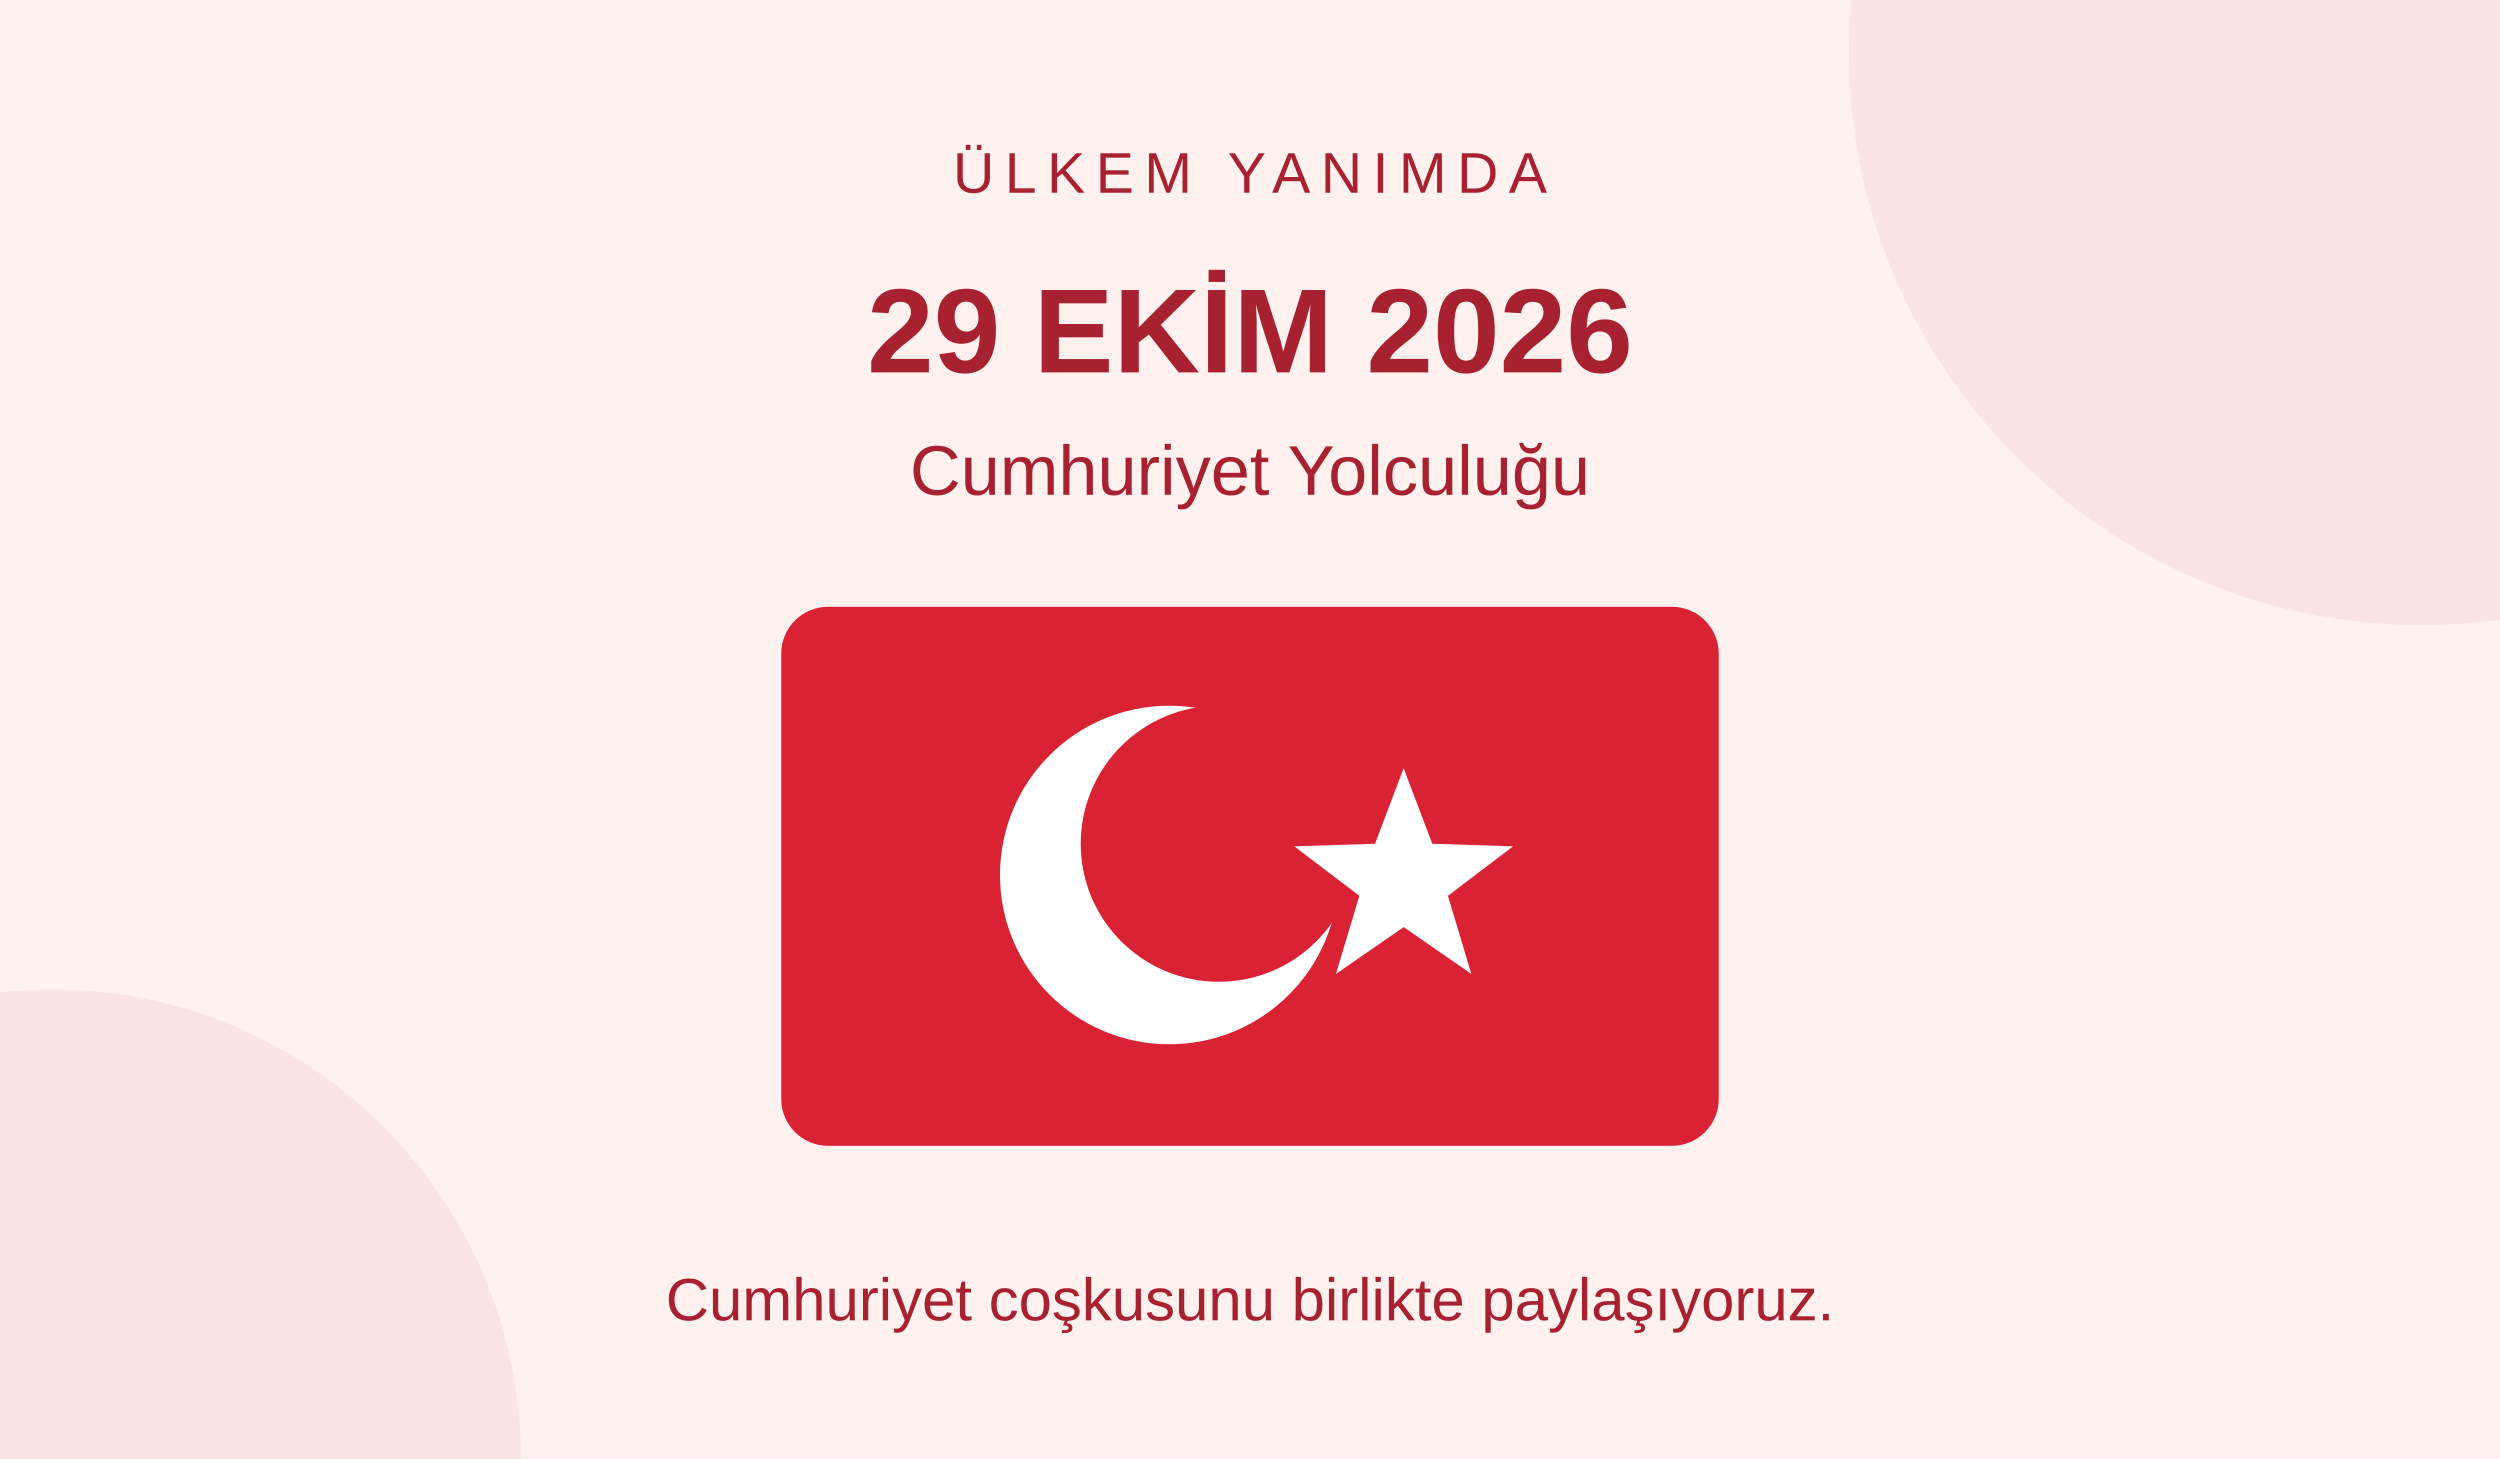
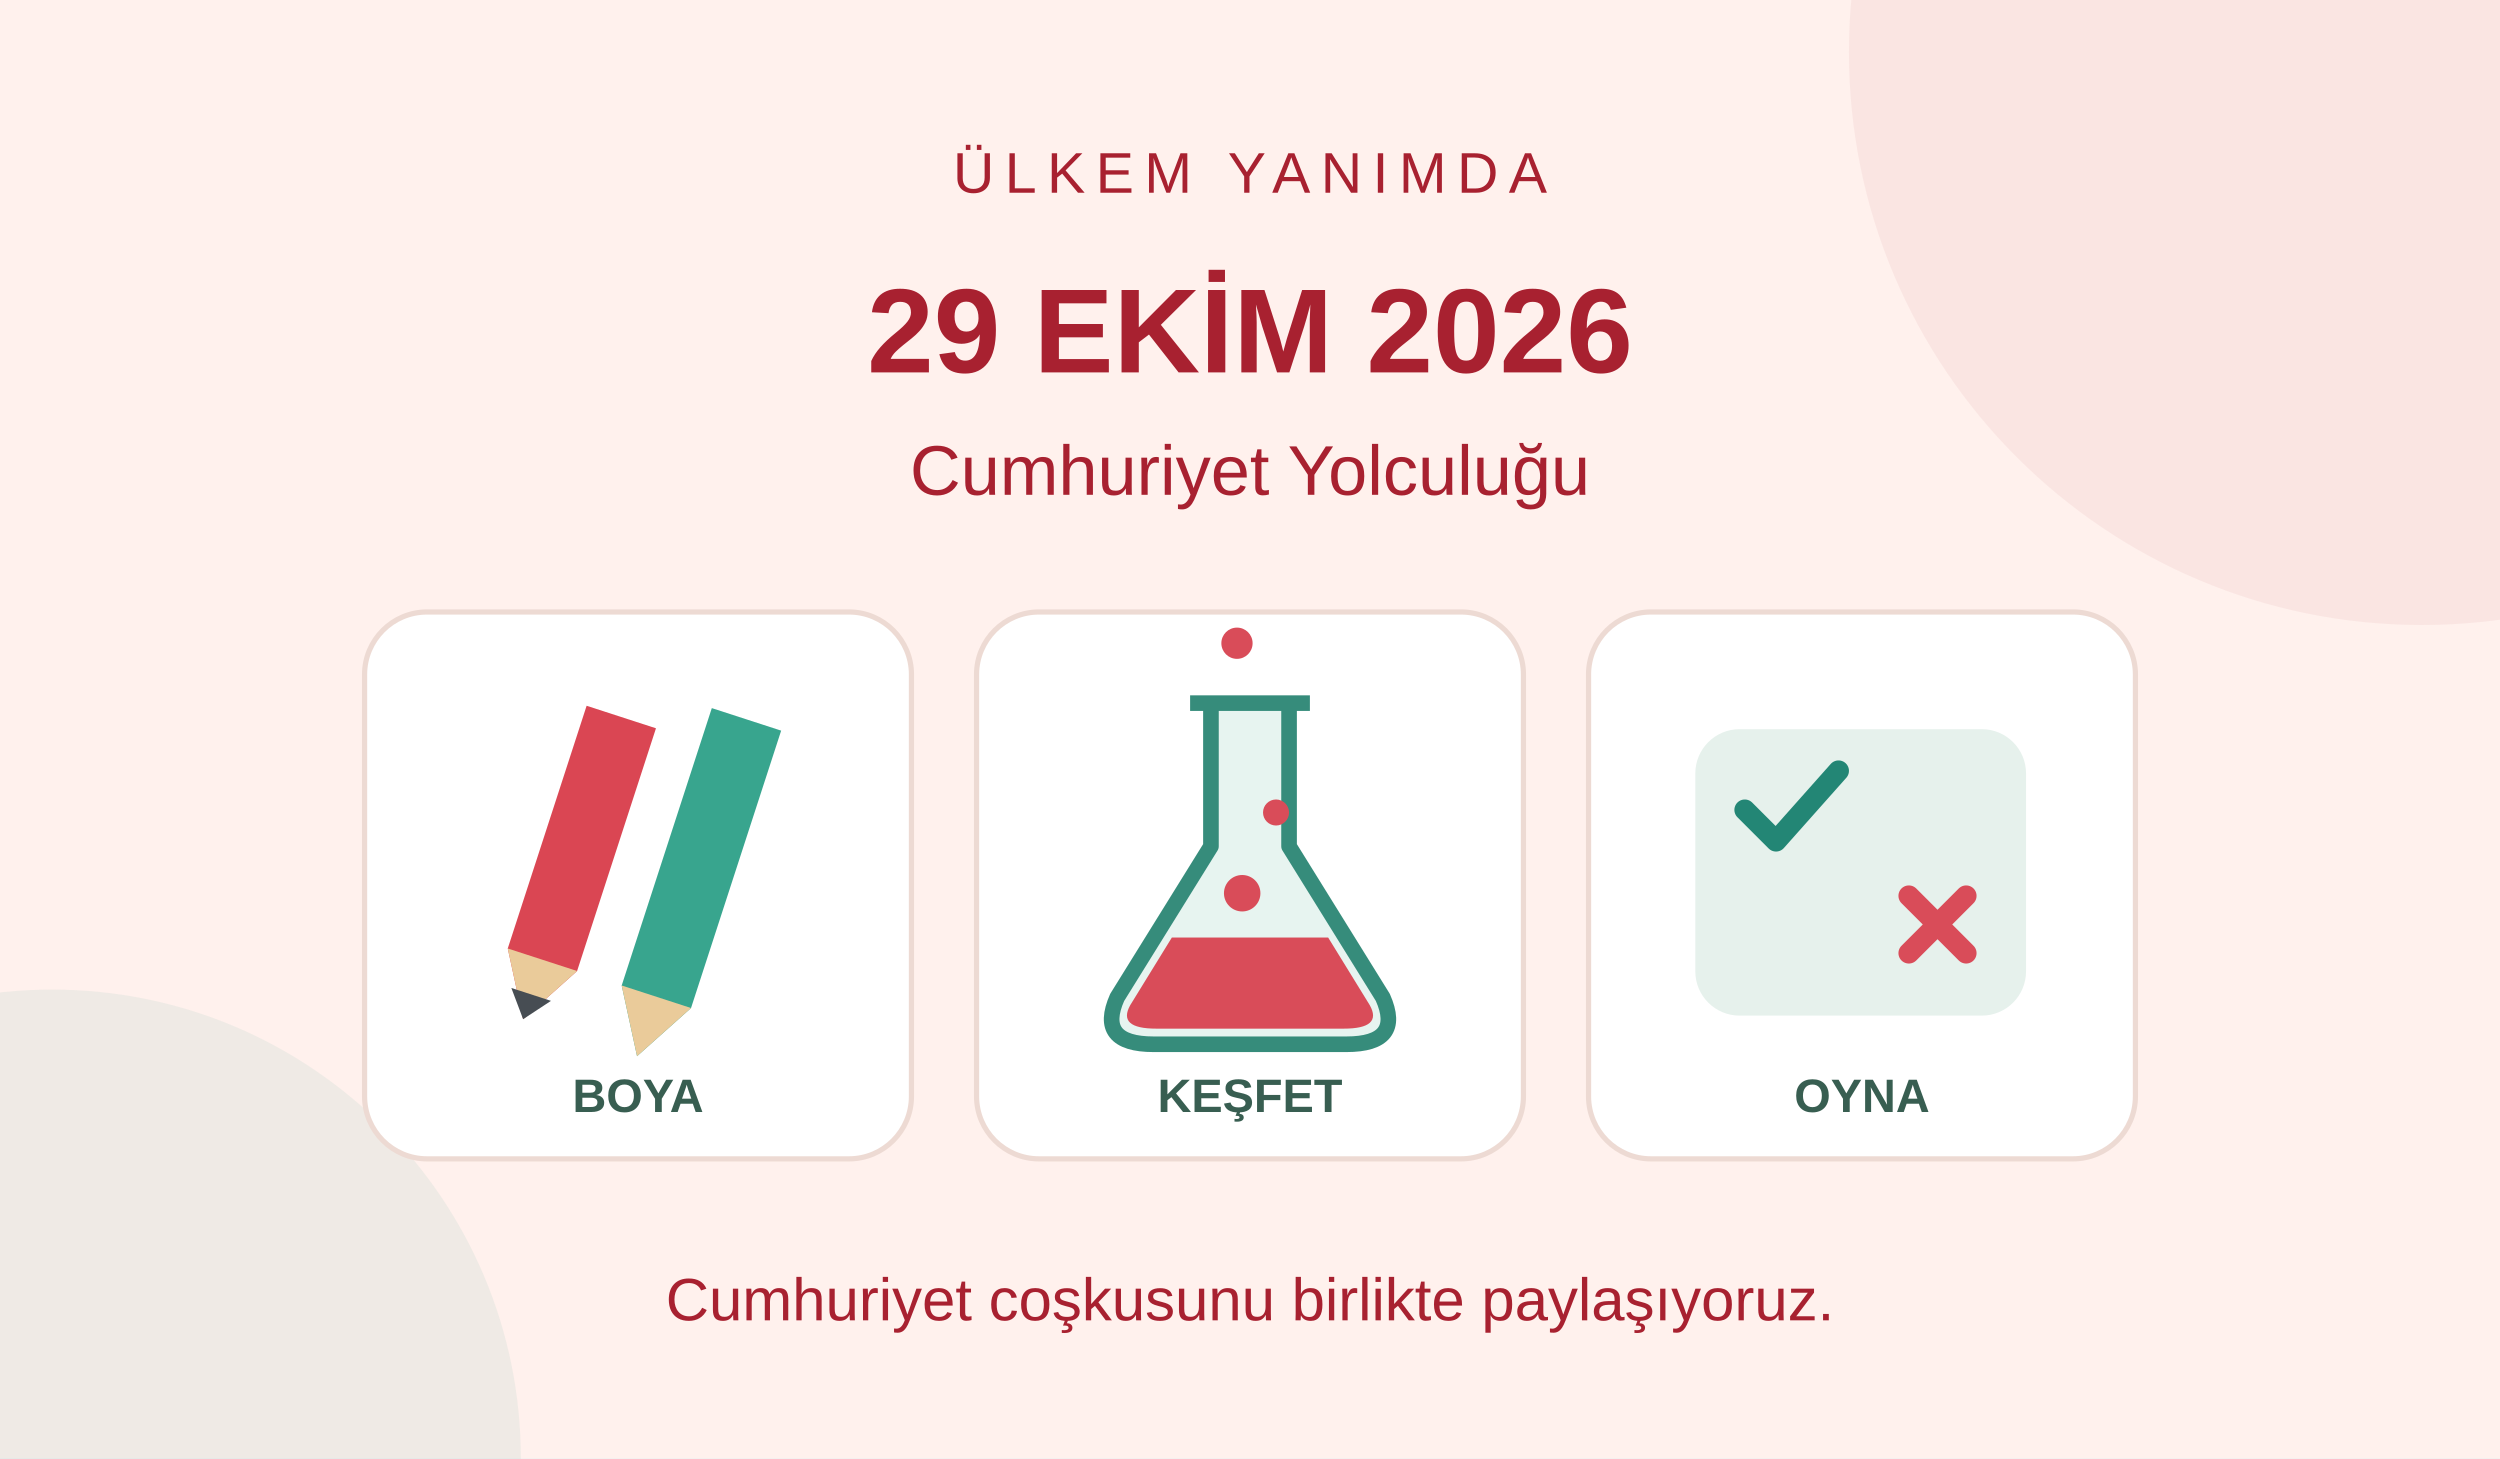
<svg xmlns="http://www.w3.org/2000/svg" width="960" height="560" viewBox="0 0 960 560">
  <rect width="960" height="560" fill="#fff1ed" />
  <circle cx="930" cy="20" r="220" fill="#a82130" opacity=".06" />
-   <circle cx="20" cy="560" r="180" fill="#a82130" opacity=".06" />
+   <circle cx="20" cy="560" r="180" fill="#168774" opacity=".07" />
  <g font-family="Arial,sans-serif" text-anchor="middle" fill="#a82130">
    <text x="480" y="74" font-size="22" letter-spacing="4">ÜLKEM YANIMDA</text>
    <text x="480" y="143" font-size="46" font-weight="700">29 EKİM 2026</text>
    <text x="480" y="190" font-size="27">Cumhuriyet Yolculuğu</text>
  </g>
-   <rect x="300" y="233" width="360" height="207" rx="18" fill="#d92335" />
-   <circle cx="449" cy="336" r="65" fill="white" />
-   <circle cx="468" cy="324" r="53" fill="#d92335" />
-   <path d="m539 295 11 29 31 1-25 19 9 30-26-18-26 18 9-30-25-19 31-1z" fill="white" />
+   <g fill="#fff" stroke="#eddad3" stroke-width="2">
+     <rect x="140" y="235" width="210" height="210" rx="24" />
+     <rect x="375" y="235" width="210" height="210" rx="24" />
+     <rect x="610" y="235" width="210" height="210" rx="24" />
+   </g>
+   <g transform="rotate(18 245 330)">
+     <path d="M208 280h28v98l-14 24-14-24z" fill="#da4653" />
+     <path d="M208 378h28l-14 24z" fill="#eacb9a" />
+     <path d="M214 392h16l-8 10z" fill="#474d53" />
+     <path d="M254 266h28v112l-14 24-14-24z" fill="#38a58e" />
+     <path d="M254 378h28l-14 24z" fill="#eacb9a" />
+   </g>
+   <path d="M457 270h46m-38 0v55l-36 58q-8 18 14 18h74q22 0 14-18l-36-58v-55" fill="#e7f4f0" stroke="#368c7b" stroke-width="6" stroke-linejoin="round" />
+   <path d="m450 360-16 26q-5 9 10 9h72q15 0 10-9l-16-26z" fill="#d94c59" />
+   <g fill="#d94c59">
+     <circle cx="477" cy="343" r="7" />
+     <circle cx="490" cy="312" r="5" />
+     <circle cx="475" cy="247" r="6" />
+   </g>
+   <rect x="651" y="280" width="127" height="110" rx="17" fill="#e6f1ec" />
+   <path d="m670 311 12 12 24-27" fill="none" stroke="#238675" stroke-width="8" stroke-linecap="round" stroke-linejoin="round" />
+   <path d="m733 344 22 22m0-22-22 22" stroke="#d94c59" stroke-width="8" stroke-linecap="round" />
+   <g font-family="Arial,sans-serif" text-anchor="middle" fill="#385e51" font-size="18" font-weight="700">
+     <text x="245" y="427">BOYA</text>
+     <text x="480" y="427">KEŞFET</text>
+     <text x="715" y="427">OYNA</text>
+   </g>
  <text x="480" y="507" font-family="Arial,sans-serif" text-anchor="middle" fill="#a82130" font-size="23">Cumhuriyet coşkusunu birlikte paylaşıyoruz.</text>
</svg>
